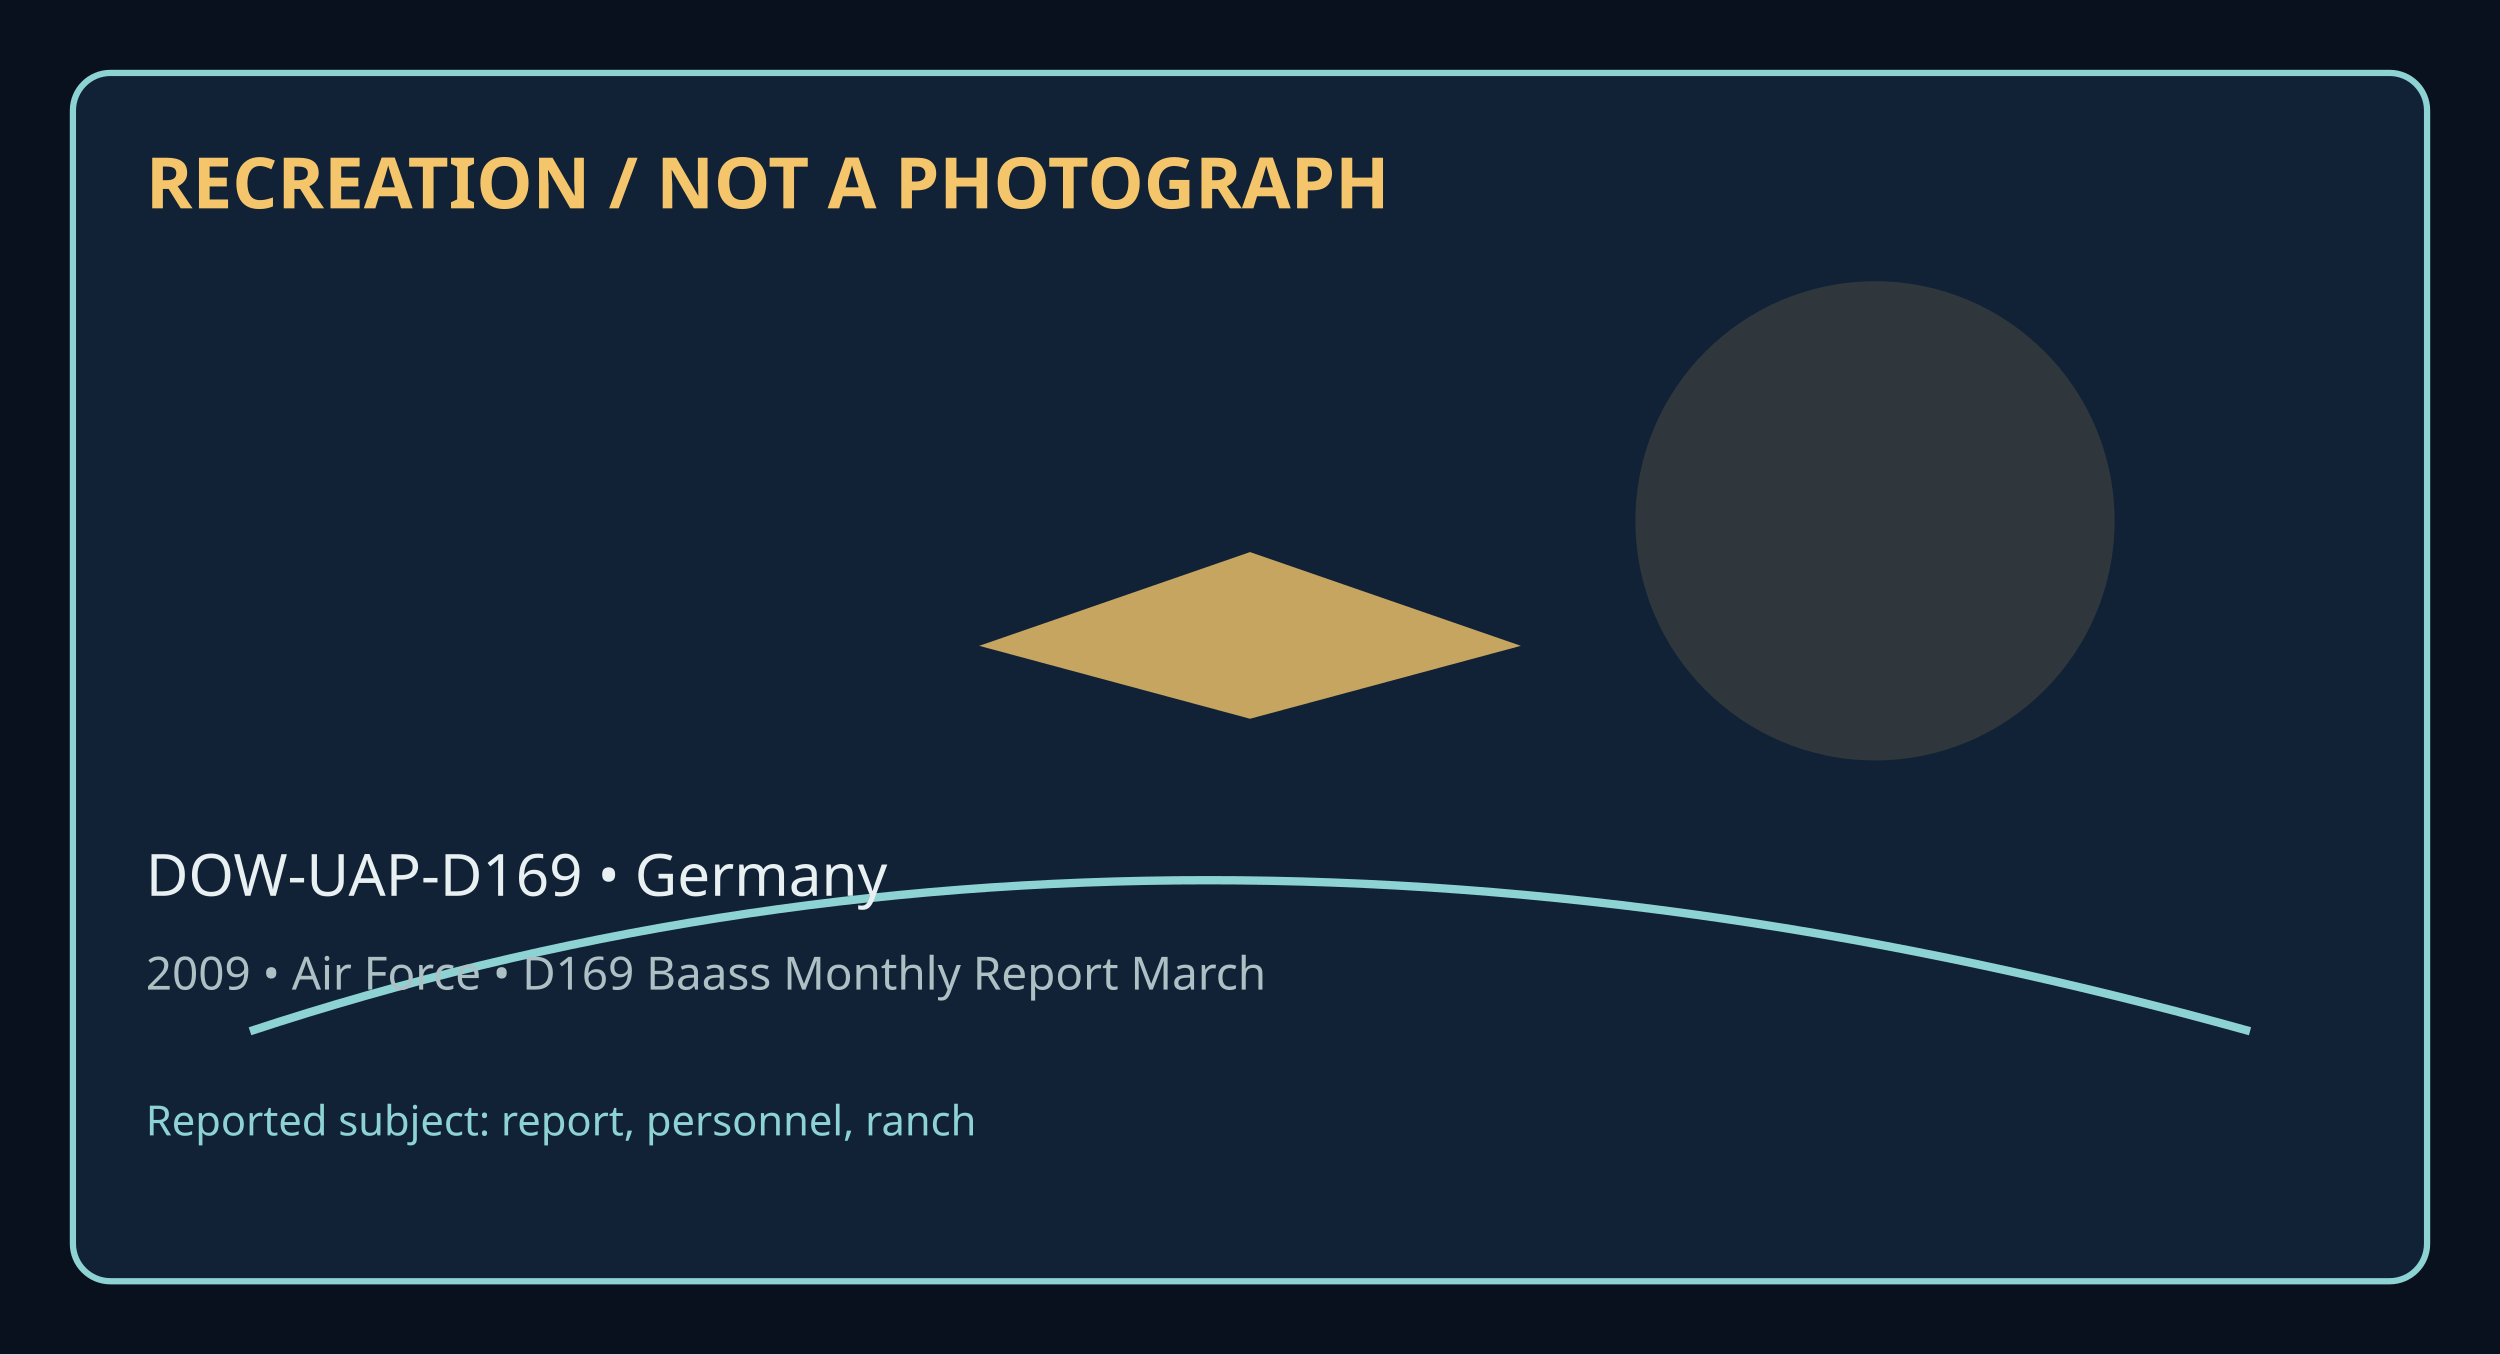
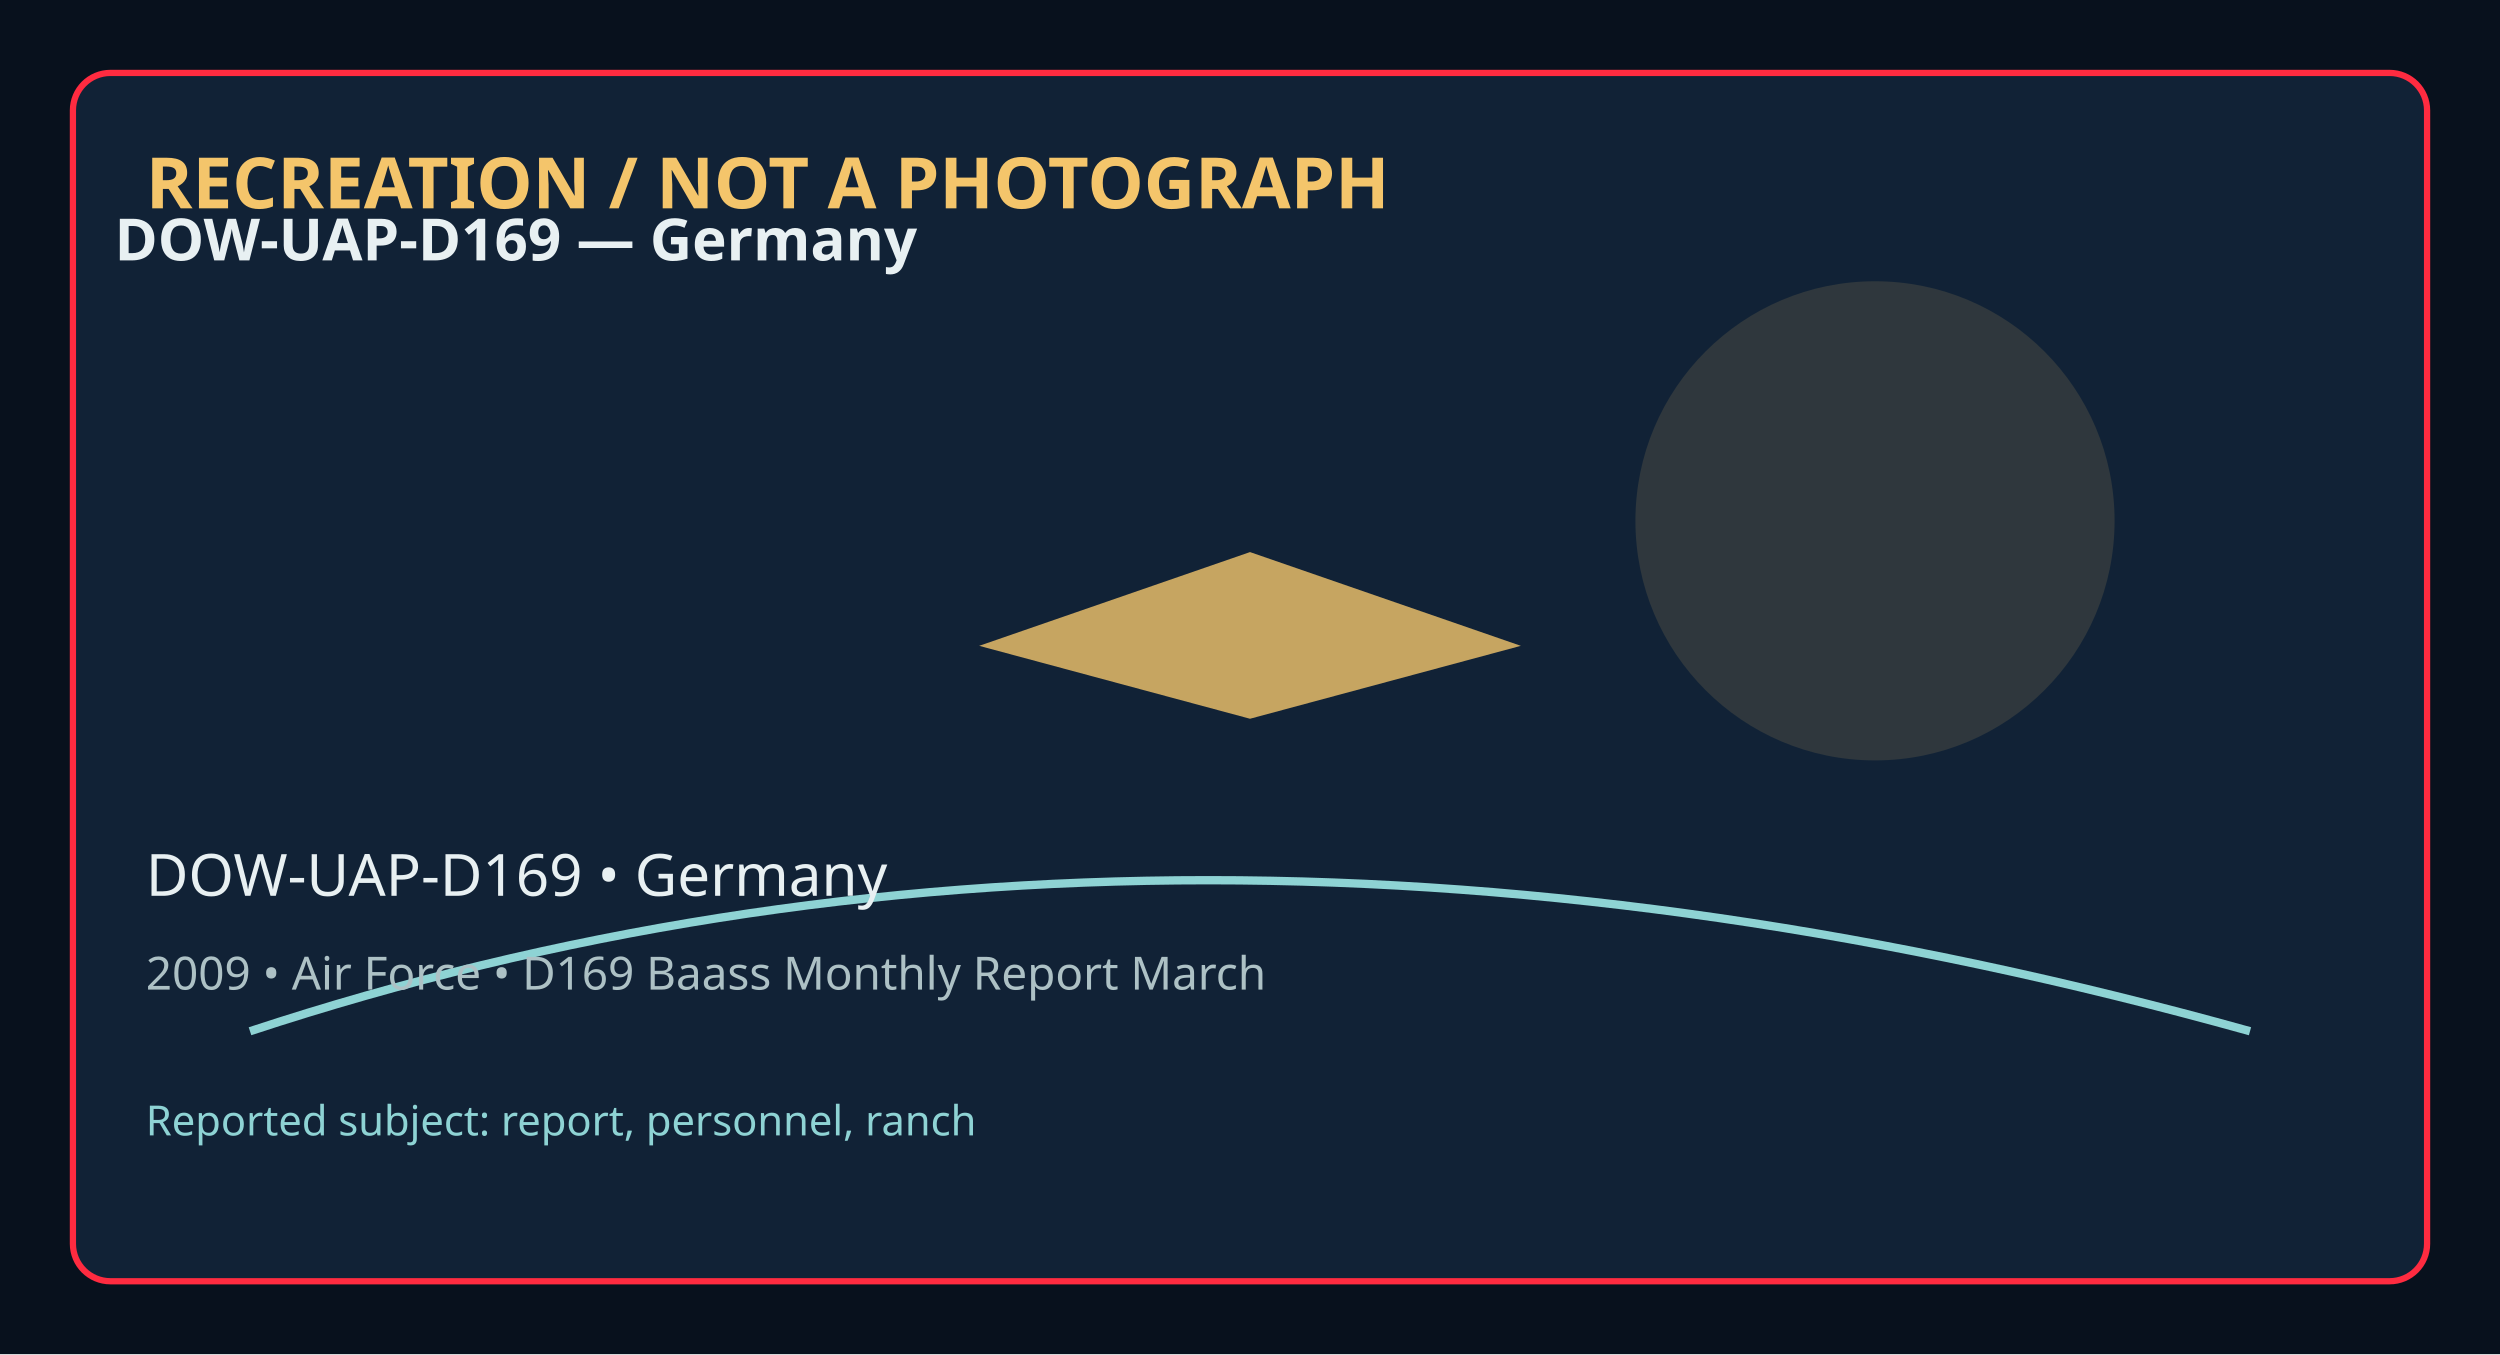
<svg xmlns="http://www.w3.org/2000/svg" viewBox="0 0 1200 650">
  <rect width="1200" height="650" fill="#08111d" />
-   <rect x="35" y="35" width="1130" height="580" rx="18" fill="#112236" stroke="#8ed3d4" stroke-width="3" />
+   <rect x="35" y="35" width="1130" height="580" rx="18" fill="#112236" stroke="#ff2b40" stroke-width="3" />
  <circle cx="900" cy="250" r="115" fill="#f4c56b" opacity=".13" />
  <path d="M120 495 Q560 350 1080 495" fill="none" stroke="#8ed3d4" stroke-width="4" />
  <path d="M470 310 L600 265 L730 310 L600 345 Z" fill="#f4c56b" opacity=".8" />
  <text x="70" y="100" fill="#f4c56b" font-family="sans-serif" font-size="34" font-weight="700">RECREATION / NOT A PHOTOGRAPH</text>
  <text x="70" y="430" fill="#e8f0f2" font-family="sans-serif" font-size="28">DOW-UAP-D169 • Germany</text>
  <text x="70" y="475" fill="#adc1c5" font-family="sans-serif" font-size="22">2009 • Air Force • D169 Baass Monthly Report March</text>
  <text x="70" y="545" fill="#8ed3d4" font-family="sans-serif" font-size="20">Reported subject: report, personnel, ranch</text>
+   <text x="55" y="125" fill="#e8f0f2" font-family="sans-serif" font-size="28" font-weight="700">DOW-UAP-D169 — Germany</text>
</svg>
